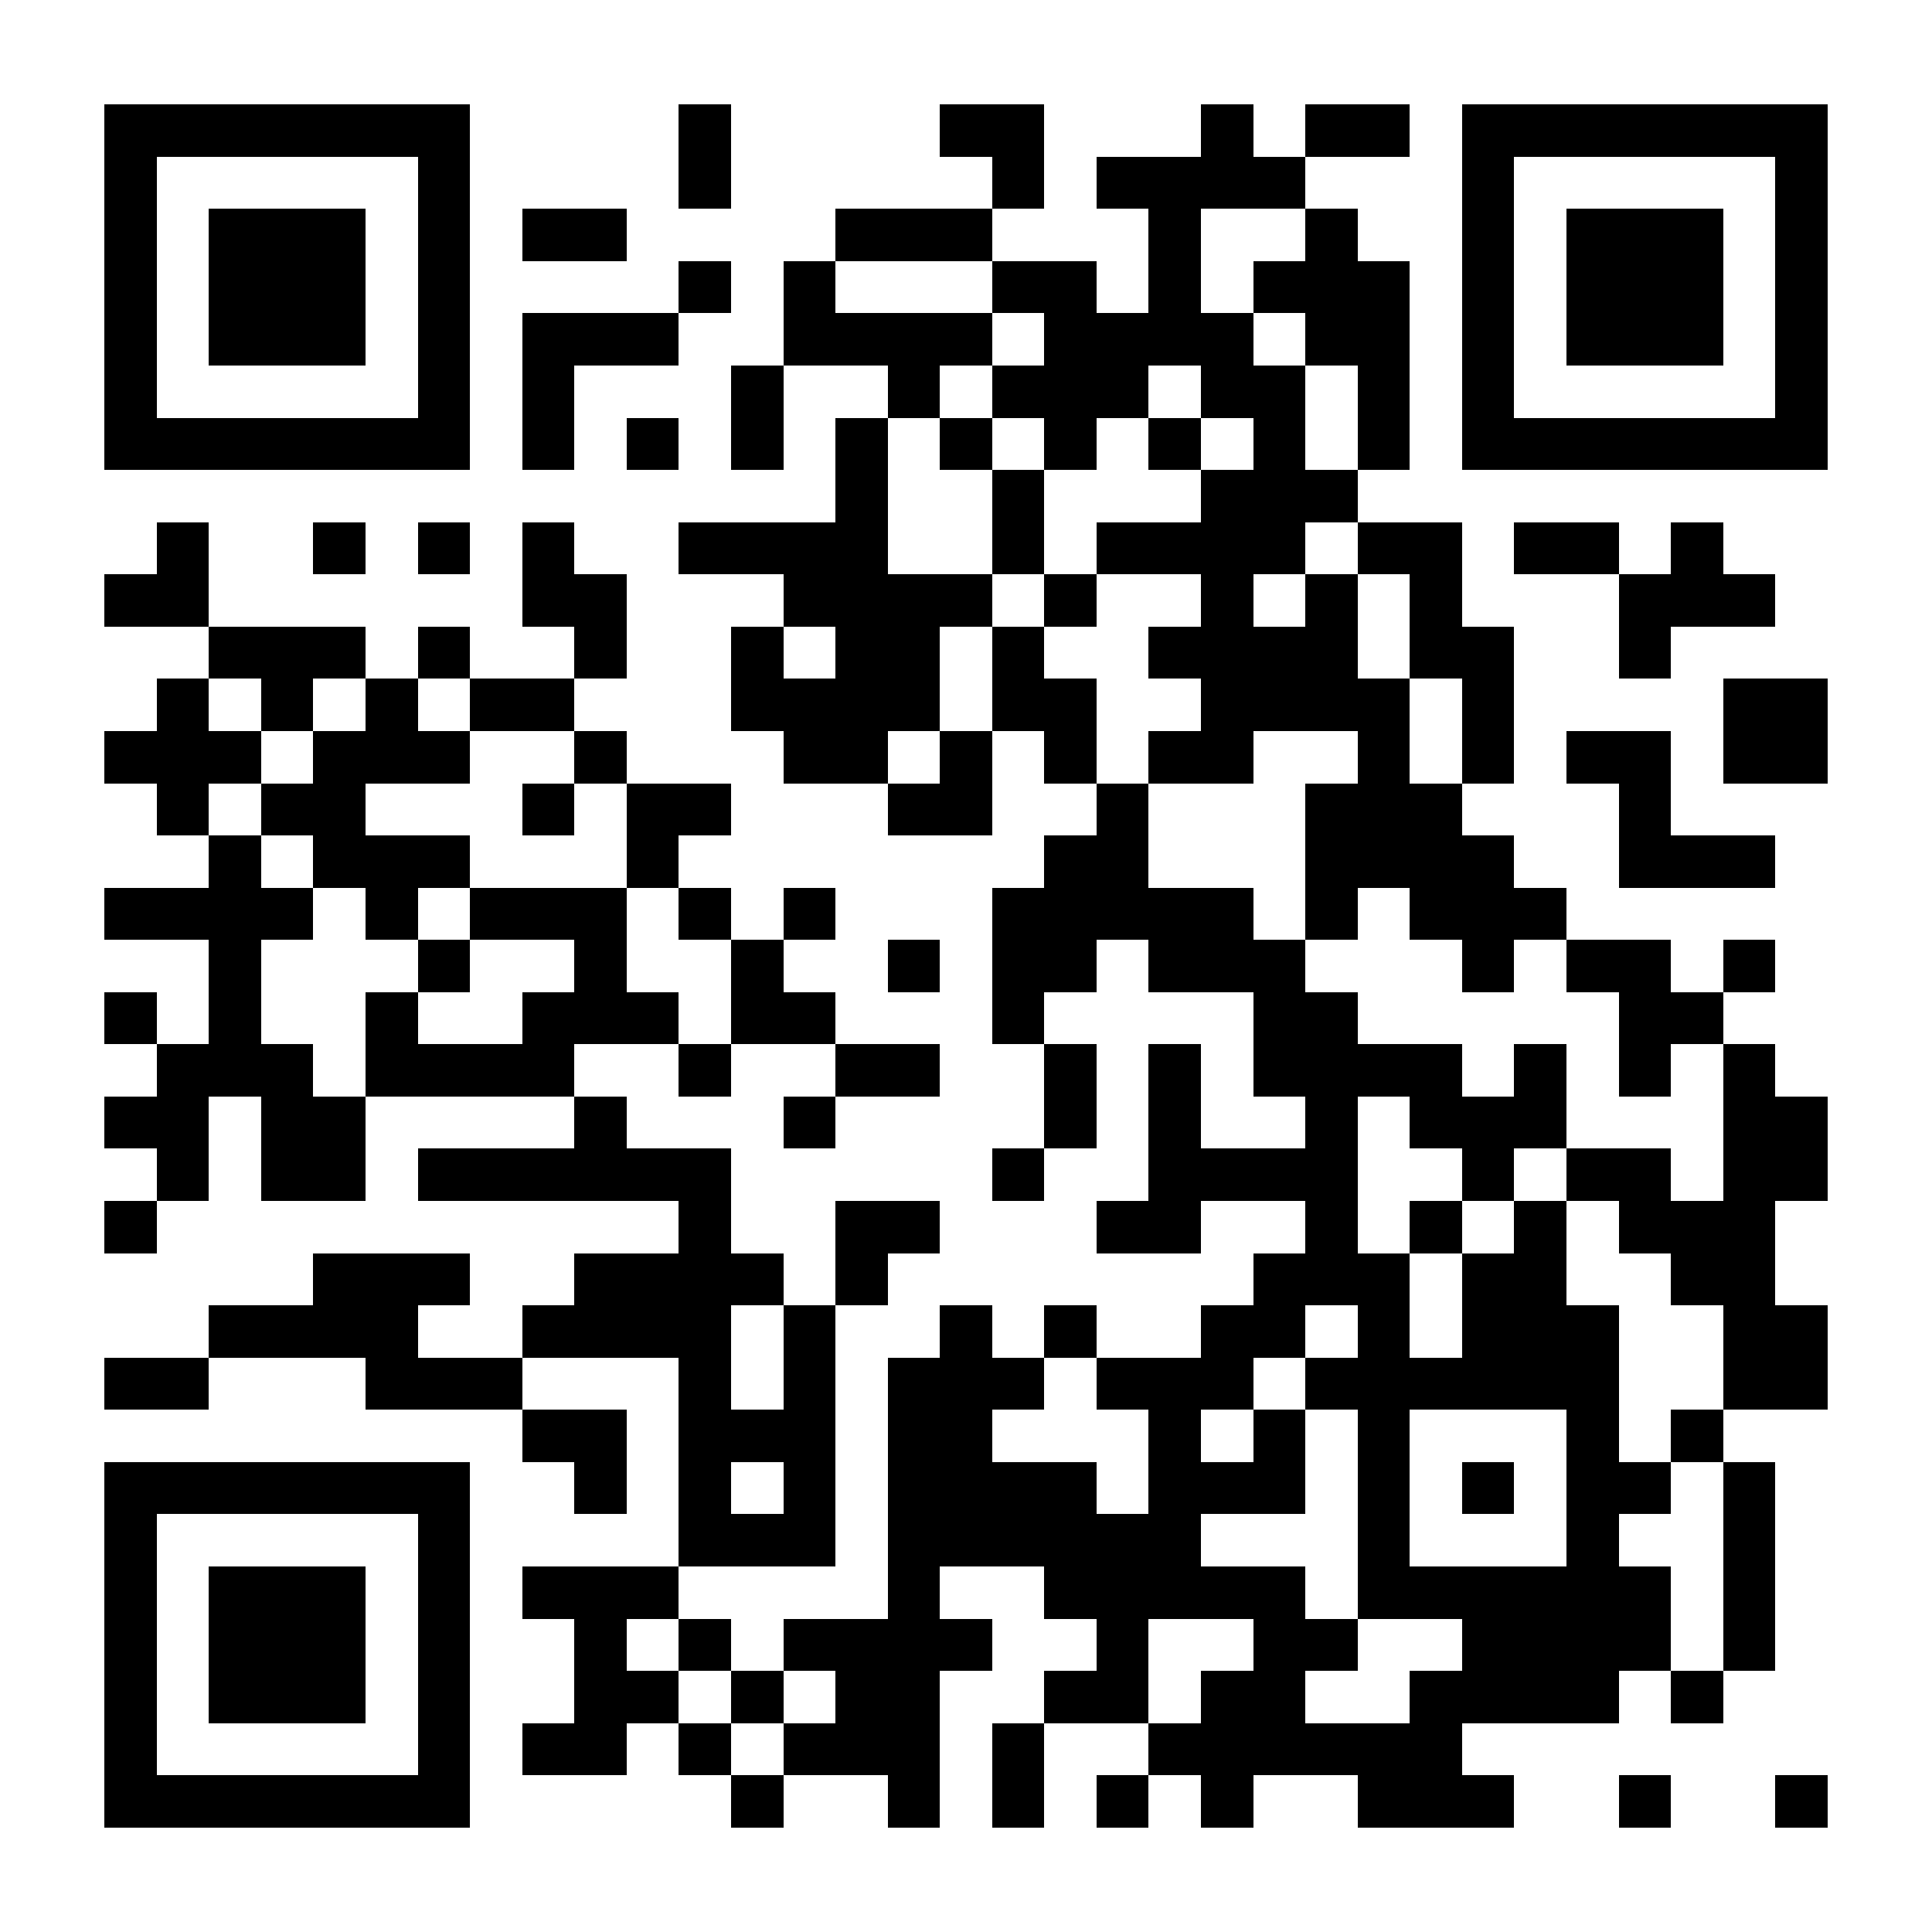
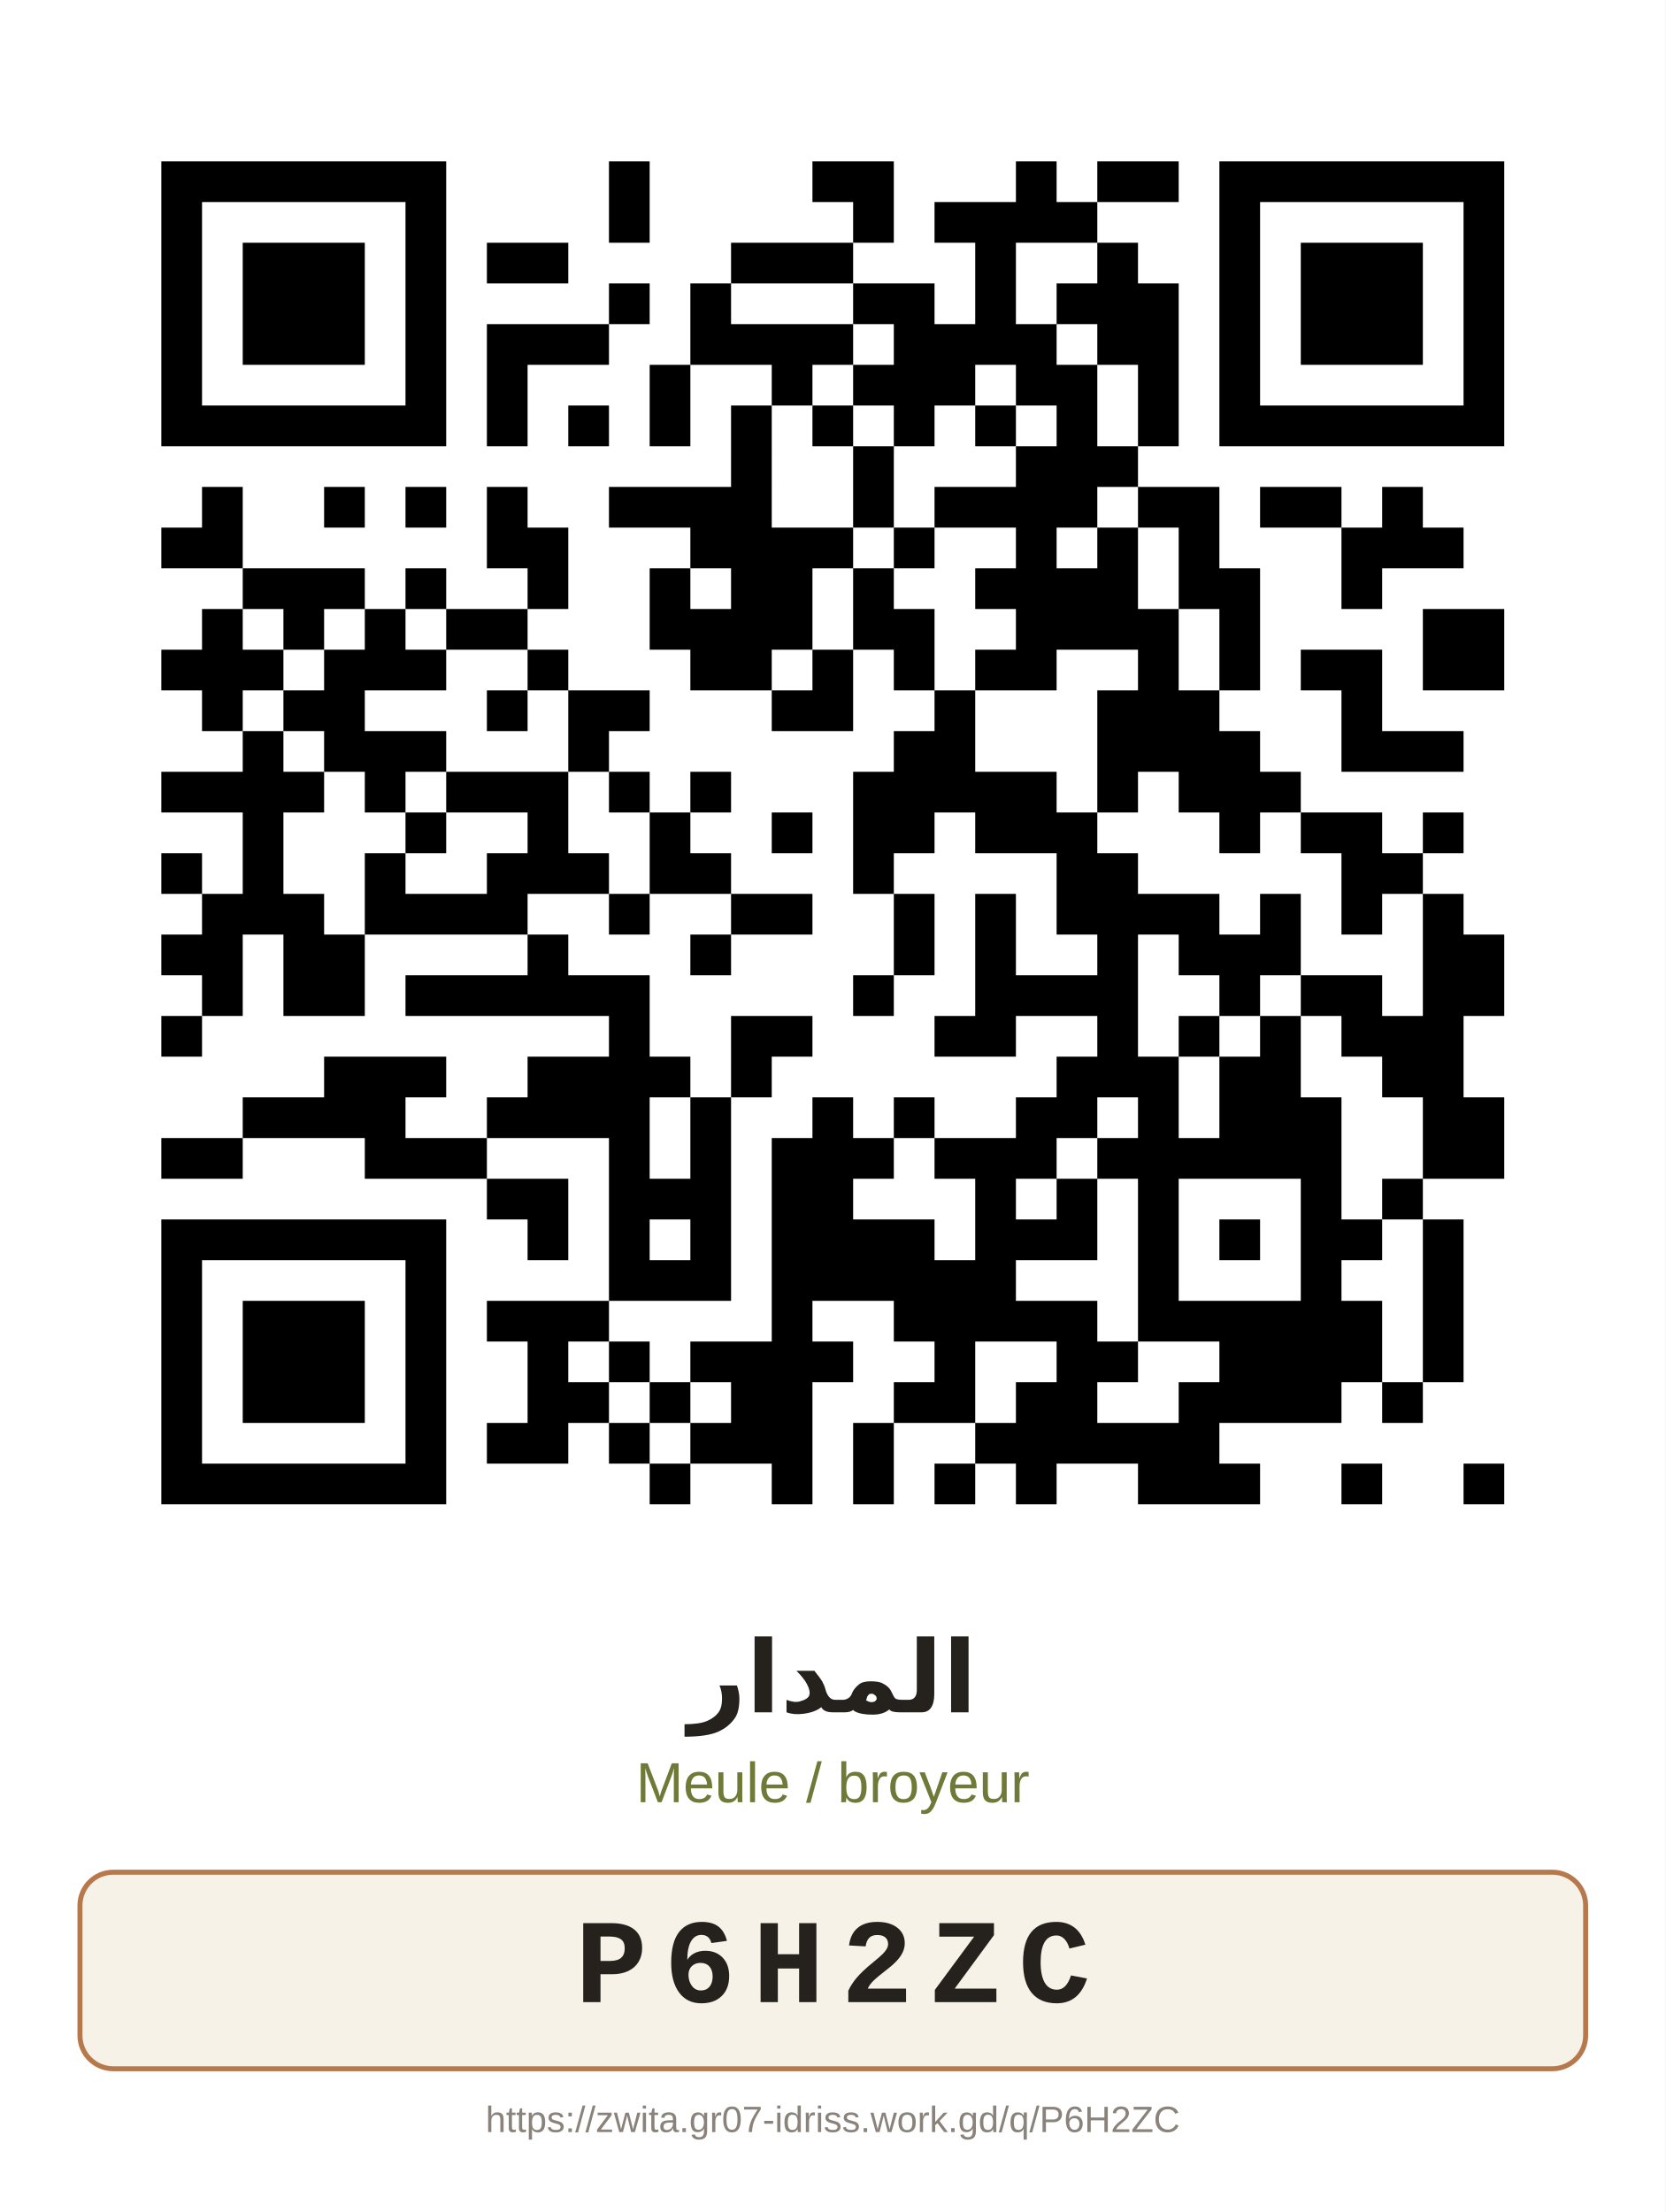
- <svg xmlns="http://www.w3.org/2000/svg" width="1024" height="1024" viewBox="0 0 37 37" shape-rendering="crispEdges">
-   <path fill="#ffffff" d="M0 0h37v37H0z" />
-   <path stroke="#000000" d="M2 2.5h7m4 0h1m4 0h2m3 0h1m1 0h2m1 0h7M2 3.5h1m5 0h1m4 0h1m5 0h1m1 0h4m3 0h1m5 0h1M2 4.5h1m1 0h3m1 0h1m1 0h2m4 0h3m3 0h1m2 0h1m2 0h1m1 0h3m1 0h1M2 5.5h1m1 0h3m1 0h1m4 0h1m1 0h1m3 0h2m1 0h1m1 0h3m1 0h1m1 0h3m1 0h1M2 6.5h1m1 0h3m1 0h1m1 0h3m2 0h4m1 0h4m1 0h2m1 0h1m1 0h3m1 0h1M2 7.5h1m5 0h1m1 0h1m3 0h1m2 0h1m1 0h3m1 0h2m1 0h1m1 0h1m5 0h1M2 8.5h7m1 0h1m1 0h1m1 0h1m1 0h1m1 0h1m1 0h1m1 0h1m1 0h1m1 0h1m1 0h7M16 9.5h1m2 0h1m3 0h3M3 10.5h1m2 0h1m1 0h1m1 0h1m2 0h4m2 0h1m1 0h4m1 0h2m1 0h2m1 0h1M2 11.5h2m6 0h2m3 0h4m1 0h1m2 0h1m1 0h1m1 0h1m3 0h3M4 12.5h3m1 0h1m2 0h1m2 0h1m1 0h2m1 0h1m2 0h4m1 0h2m2 0h1M3 13.5h1m1 0h1m1 0h1m1 0h2m3 0h4m1 0h2m2 0h4m1 0h1m4 0h2M2 14.5h3m1 0h3m2 0h1m3 0h2m1 0h1m1 0h1m1 0h2m2 0h1m1 0h1m1 0h2m1 0h2M3 15.5h1m1 0h2m3 0h1m1 0h2m3 0h2m2 0h1m3 0h3m3 0h1M4 16.5h1m1 0h3m3 0h1m7 0h2m3 0h4m2 0h3M2 17.5h4m1 0h1m1 0h3m1 0h1m1 0h1m3 0h5m1 0h1m1 0h3M4 18.5h1m3 0h1m2 0h1m2 0h1m2 0h1m1 0h2m1 0h3m3 0h1m1 0h2m1 0h1M2 19.5h1m1 0h1m2 0h1m2 0h3m1 0h2m3 0h1m4 0h2m5 0h2M3 20.5h3m1 0h4m2 0h1m2 0h2m2 0h1m1 0h1m1 0h4m1 0h1m1 0h1m1 0h1M2 21.5h2m1 0h2m4 0h1m3 0h1m4 0h1m1 0h1m2 0h1m1 0h3m3 0h2M3 22.5h1m1 0h2m1 0h6m5 0h1m2 0h4m2 0h1m1 0h2m1 0h2M2 23.5h1m10 0h1m2 0h2m3 0h2m2 0h1m1 0h1m1 0h1m1 0h3M6 24.5h3m2 0h4m1 0h1m7 0h3m1 0h2m2 0h2M4 25.5h4m2 0h4m1 0h1m2 0h1m1 0h1m2 0h2m1 0h1m1 0h3m2 0h2M2 26.5h2m3 0h3m3 0h1m1 0h1m1 0h3m1 0h3m1 0h6m2 0h2M10 27.5h2m1 0h3m1 0h2m3 0h1m1 0h1m1 0h1m3 0h1m1 0h1M2 28.5h7m2 0h1m1 0h1m1 0h1m1 0h4m1 0h3m1 0h1m1 0h1m1 0h2m1 0h1M2 29.5h1m5 0h1m4 0h3m1 0h6m3 0h1m3 0h1m2 0h1M2 30.5h1m1 0h3m1 0h1m1 0h3m4 0h1m2 0h5m1 0h6m1 0h1M2 31.5h1m1 0h3m1 0h1m2 0h1m1 0h1m1 0h4m2 0h1m2 0h2m2 0h4m1 0h1M2 32.5h1m1 0h3m1 0h1m2 0h2m1 0h1m1 0h2m2 0h2m1 0h2m2 0h4m1 0h1M2 33.5h1m5 0h1m1 0h2m1 0h1m1 0h3m1 0h1m2 0h6M2 34.5h7m5 0h1m2 0h1m1 0h1m1 0h1m1 0h1m2 0h3m2 0h1m2 0h1" />
+ <svg xmlns="http://www.w3.org/2000/svg" width="1000" height="1328" viewBox="0 0 1000 1328" font-family="system-ui, 'Segoe UI', Tahoma, Arial, sans-serif">
+   <rect width="1000" height="1328" fill="#ffffff" />
+   <svg x="48" y="48" width="904" height="904" viewBox="0 0 37 37">
+     <path fill="#ffffff" d="M0 0h37v37H0z" />
+     <path stroke="#000000" d="M2 2.5h7m4 0h1m4 0h2m3 0h1m1 0h2m1 0h7M2 3.5h1m5 0h1m4 0h1m5 0h1m1 0h4m3 0h1m5 0h1M2 4.5h1m1 0h3m1 0h1m1 0h2m4 0h3m3 0h1m2 0h1m2 0h1m1 0h3m1 0h1M2 5.5h1m1 0h3m1 0h1m4 0h1m1 0h1m3 0h2m1 0h1m1 0h3m1 0h1m1 0h3m1 0h1M2 6.5h1m1 0h3m1 0h1m1 0h3m2 0h4m1 0h4m1 0h2m1 0h1m1 0h3m1 0h1M2 7.5h1m5 0h1m1 0h1m3 0h1m2 0h1m1 0h3m1 0h2m1 0h1m1 0h1m5 0h1M2 8.5h7m1 0h1m1 0h1m1 0h1m1 0h1m1 0h1m1 0h1m1 0h1m1 0h1m1 0h1m1 0h7M16 9.5h1m2 0h1m3 0h3M3 10.5h1m2 0h1m1 0h1m1 0h1m2 0h4m2 0h1m1 0h4m1 0h2m1 0h2m1 0h1M2 11.5h2m6 0h2m3 0h4m1 0h1m2 0h1m1 0h1m1 0h1m3 0h3M4 12.5h3m1 0h1m2 0h1m2 0h1m1 0h2m1 0h1m2 0h4m1 0h2m2 0h1M3 13.5h1m1 0h1m1 0h1m1 0h2m3 0h4m1 0h2m2 0h4m1 0h1m4 0h2M2 14.5h3m1 0h3m2 0h1m3 0h2m1 0h1m1 0h1m1 0h2m2 0h1m1 0h1m1 0h2m1 0h2M3 15.5h1m1 0h2m3 0h1m1 0h2m3 0h2m2 0h1m3 0h3m3 0h1M4 16.5h1m1 0h3m3 0h1m7 0h2m3 0h4m2 0h3M2 17.5h4m1 0h1m1 0h3m1 0h1m1 0h1m3 0h5m1 0h1m1 0h3M4 18.5h1m3 0h1m2 0h1m2 0h1m2 0h1m1 0h2m1 0h3m3 0h1m1 0h2m1 0h1M2 19.5h1m1 0h1m2 0h1m2 0h3m1 0h2m3 0h1m4 0h2m5 0h2M3 20.5h3m1 0h4m2 0h1m2 0h2m2 0h1m1 0h1m1 0h4m1 0h1m1 0h1m1 0h1M2 21.5h2m1 0h2m4 0h1m3 0h1m4 0h1m1 0h1m2 0h1m1 0h3m3 0h2M3 22.5h1m1 0h2m1 0h6m5 0h1m2 0h4m2 0h1m1 0h2m1 0h2M2 23.5h1m10 0h1m2 0h2m3 0h2m2 0h1m1 0h1m1 0h1m1 0h3M6 24.5h3m2 0h4m1 0h1m7 0h3m1 0h2m2 0h2M4 25.5h4m2 0h4m1 0h1m2 0h1m1 0h1m2 0h2m1 0h1m1 0h3m2 0h2M2 26.5h2m3 0h3m3 0h1m1 0h1m1 0h3m1 0h3m1 0h6m2 0h2M10 27.5h2m1 0h3m1 0h2m3 0h1m1 0h1m1 0h1m3 0h1m1 0h1M2 28.5h7m2 0h1m1 0h1m1 0h1m1 0h4m1 0h3m1 0h1m1 0h1m1 0h2m1 0h1M2 29.5h1m5 0h1m4 0h3m1 0h6m3 0h1m3 0h1m2 0h1M2 30.5h1m1 0h3m1 0h1m1 0h3m4 0h1m2 0h5m1 0h6m1 0h1M2 31.5h1m1 0h3m1 0h1m2 0h1m1 0h1m1 0h4m2 0h1m2 0h2m2 0h4m1 0h1M2 32.5h1m1 0h3m1 0h1m2 0h2m1 0h1m1 0h2m2 0h2m1 0h2m2 0h4m1 0h1M2 33.5h1m5 0h1m1 0h2m1 0h1m1 0h3m1 0h1m2 0h6M2 34.5h7m5 0h1m2 0h1m1 0h1m1 0h1m1 0h1m2 0h3m2 0h1m2 0h1" />
+   </svg>
+   <text x="500" y="1028" text-anchor="middle" font-size="60" font-weight="700" fill="#25221D" direction="rtl">المدار</text>
+   <text x="500" y="1082" text-anchor="middle" font-size="34" fill="#6F7938">Meule / broyeur</text>
+   <rect x="48" y="1124" width="904" height="118" rx="20" fill="#F7F2E8" stroke="#B7794C" stroke-width="3" />
+   <text x="500" y="1202" text-anchor="middle" font-size="72" font-weight="700" letter-spacing="10" fill="#25221D" font-family="ui-monospace, 'Courier New', monospace">P6H2ZC</text>
+   <text x="500" y="1280" text-anchor="middle" font-size="22" fill="#8a837b">https://zwita.gr07-idriss.work.gd/q/P6H2ZC</text>
</svg>
